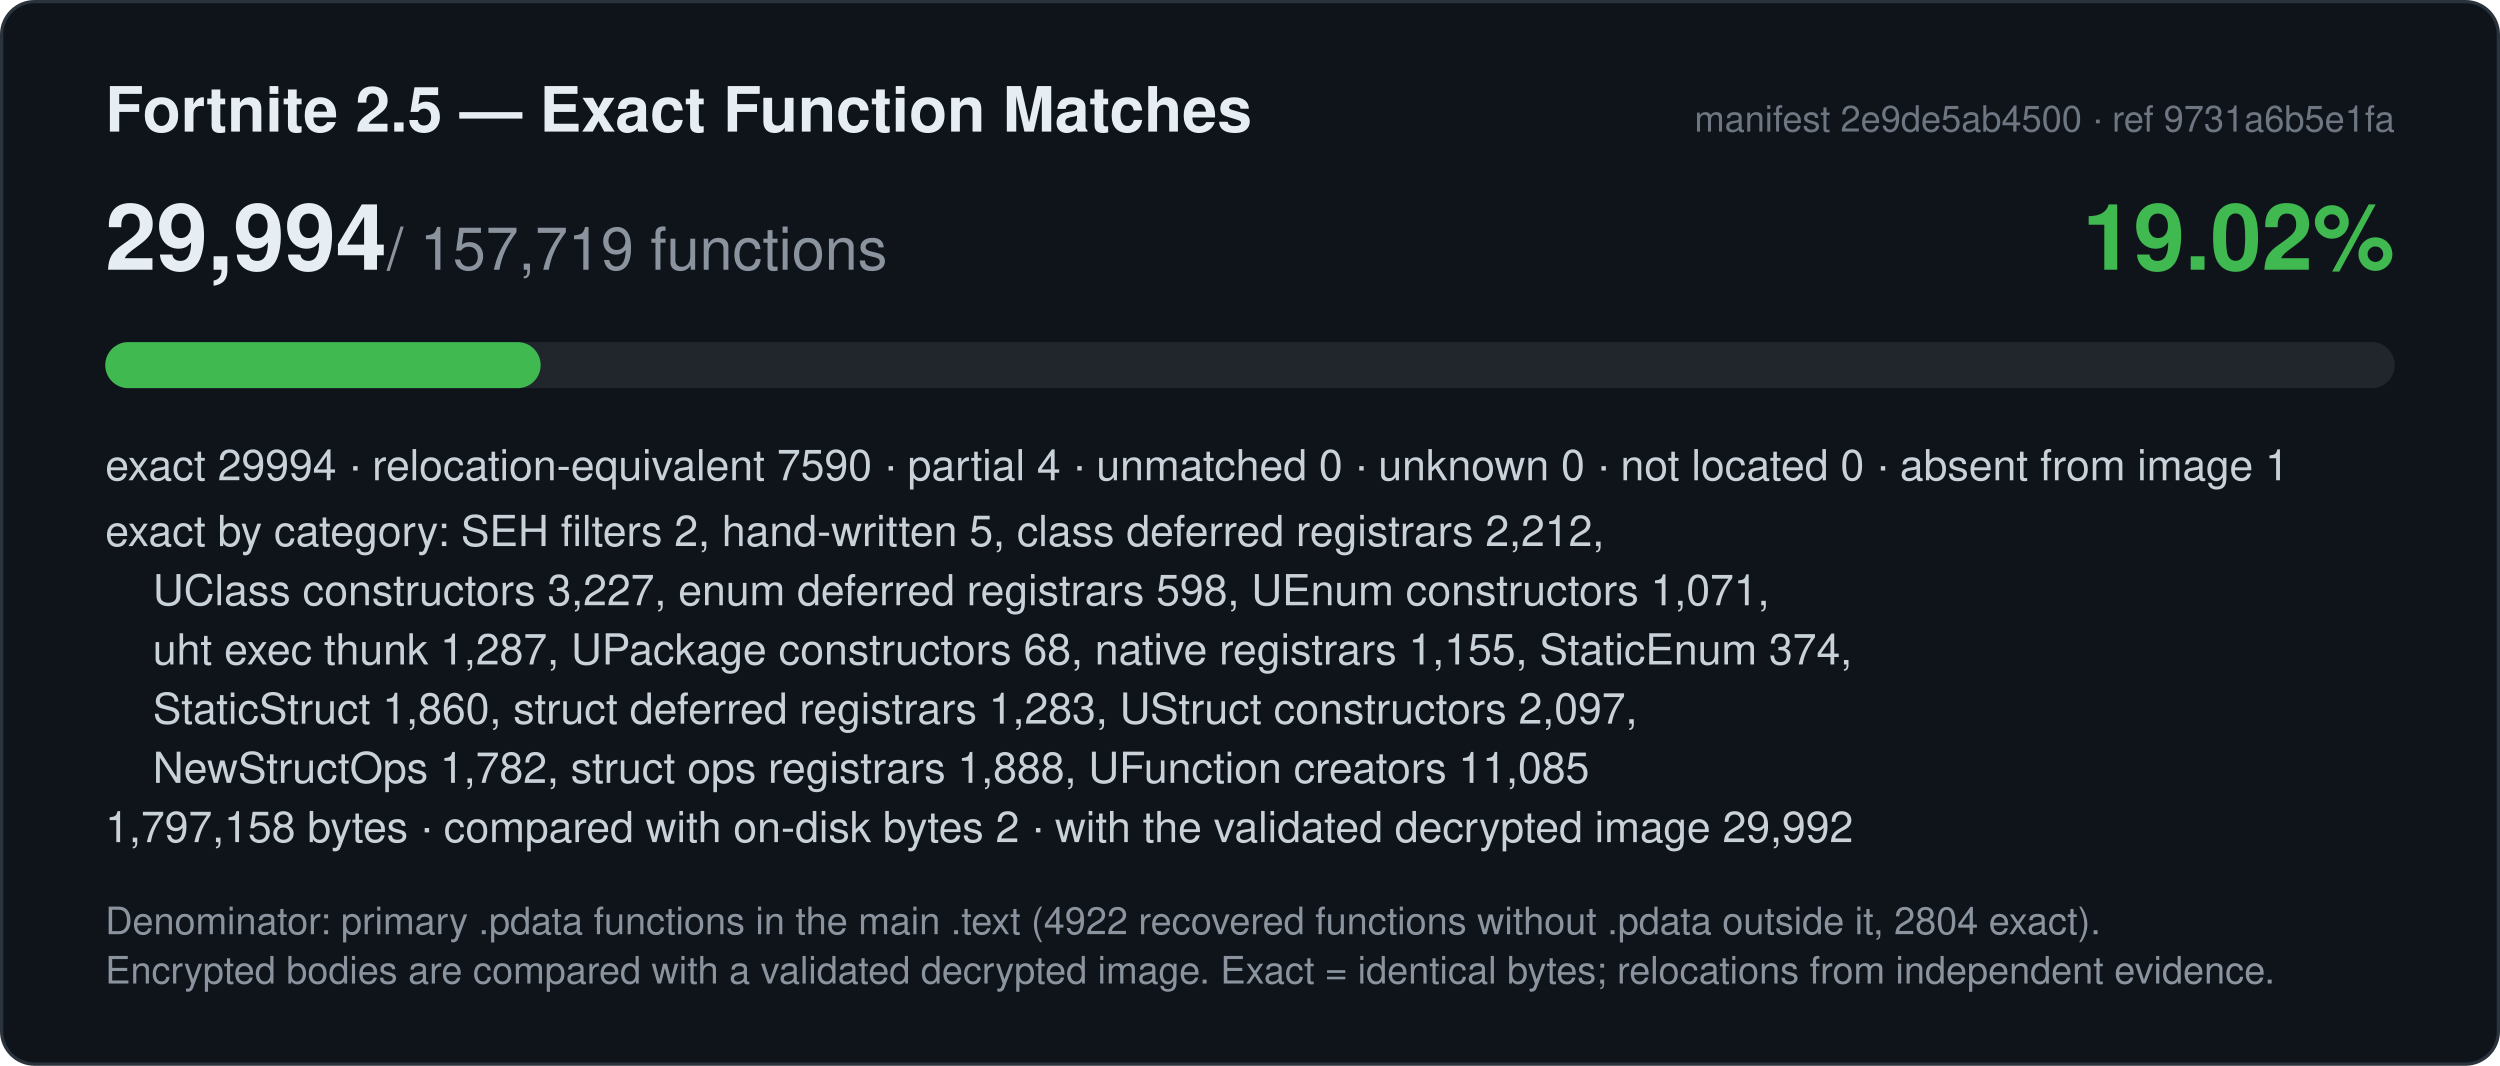
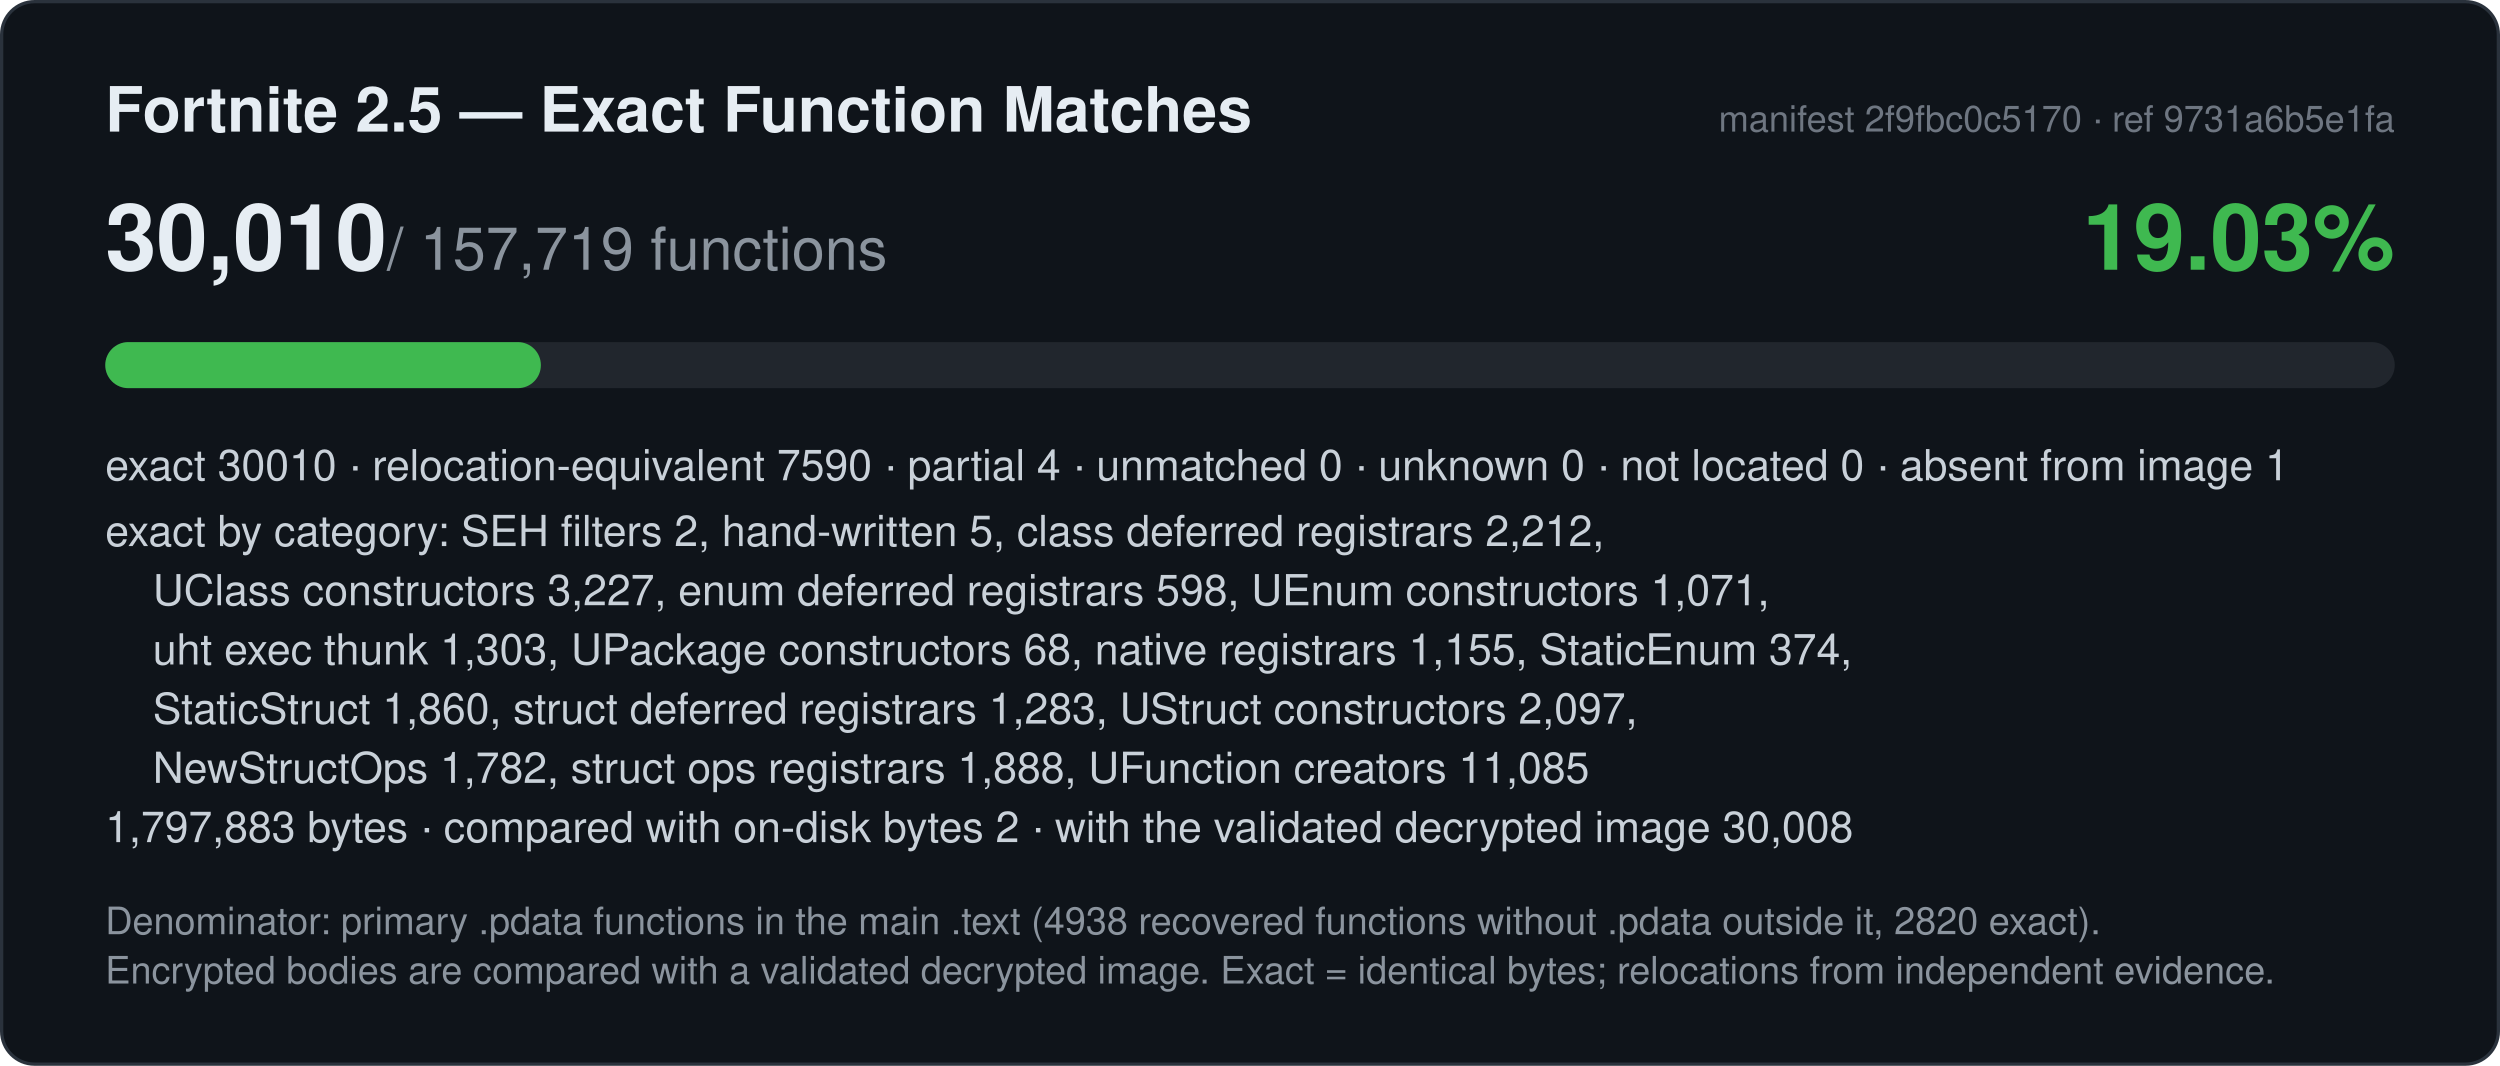
<svg xmlns="http://www.w3.org/2000/svg" width="760" height="324" viewBox="0 0 760 324" role="img" aria-labelledby="t d">
  <rect x="0.5" y="0.5" width="759" height="323" rx="10" fill="#0f141a" stroke="#2a323c" />
  <text x="32" y="40" font-family="Segoe UI, -apple-system, Helvetica, Arial, sans-serif" font-size="19" font-weight="600" fill="#e6edf3">Fortnite 2.5 — Exact Function Matches</text>
-   <text x="32" y="82" font-family="Segoe UI, -apple-system, Helvetica, Arial, sans-serif" font-size="28" font-weight="700" fill="#e6edf3">29,994<tspan font-size="18" font-weight="400" fill="#8b949e"> / 157,719 functions</tspan>
+   <text x="32" y="82" font-family="Segoe UI, -apple-system, Helvetica, Arial, sans-serif" font-size="28" font-weight="700" fill="#e6edf3">30,010<tspan font-size="18" font-weight="400" fill="#8b949e"> / 157,719 functions</tspan>
  </text>
-   <text x="728" y="82" text-anchor="end" font-family="Segoe UI, -apple-system, Helvetica, Arial, sans-serif" font-size="28" font-weight="700" fill="#3fb950">19.02%</text>
+   <text x="728" y="82" text-anchor="end" font-family="Segoe UI, -apple-system, Helvetica, Arial, sans-serif" font-size="28" font-weight="700" fill="#3fb950">19.03%</text>
  <rect x="32" y="104" width="696" height="14" rx="7" fill="#21262d" />
-   <rect x="32" y="104" width="132.361" height="14" rx="7.000" fill="#3fb950" />
-   <text x="32" y="146" font-family="Segoe UI, -apple-system, Helvetica, Arial, sans-serif" font-size="13" fill="#c9d1d9">exact 29994 · relocation-equivalent 7590 · partial 4 · unmatched 0 · unknown 0 · not located 0 · absent from image 1</text>
+   <rect x="32" y="104" width="132.431" height="14" rx="7.000" fill="#3fb950" />
+   <text x="32" y="146" font-family="Segoe UI, -apple-system, Helvetica, Arial, sans-serif" font-size="13" fill="#c9d1d9">exact 30010 · relocation-equivalent 7590 · partial 4 · unmatched 0 · unknown 0 · not located 0 · absent from image 1</text>
  <text x="32" y="166" font-family="Segoe UI, -apple-system, Helvetica, Arial, sans-serif" font-size="13" fill="#c9d1d9" xml:space="preserve">exact by category: SEH filters 2, hand-written 5, class deferred registrars 2,212,</text>
  <text x="32" y="184" font-family="Segoe UI, -apple-system, Helvetica, Arial, sans-serif" font-size="13" fill="#c9d1d9" xml:space="preserve">    UClass constructors 3,227, enum deferred registrars 598, UEnum constructors 1,071,</text>
-   <text x="32" y="202" font-family="Segoe UI, -apple-system, Helvetica, Arial, sans-serif" font-size="13" fill="#c9d1d9" xml:space="preserve">    uht exec thunk 1,287, UPackage constructors 68, native registrars 1,155, StaticEnum 374,</text>
+   <text x="32" y="202" font-family="Segoe UI, -apple-system, Helvetica, Arial, sans-serif" font-size="13" fill="#c9d1d9" xml:space="preserve">    uht exec thunk 1,303, UPackage constructors 68, native registrars 1,155, StaticEnum 374,</text>
  <text x="32" y="220" font-family="Segoe UI, -apple-system, Helvetica, Arial, sans-serif" font-size="13" fill="#c9d1d9" xml:space="preserve">    StaticStruct 1,860, struct deferred registrars 1,283, UStruct constructors 2,097,</text>
  <text x="32" y="238" font-family="Segoe UI, -apple-system, Helvetica, Arial, sans-serif" font-size="13" fill="#c9d1d9" xml:space="preserve">    NewStructOps 1,782, struct ops registrars 1,888, UFunction creators 11,085</text>
-   <text x="32" y="256" font-family="Segoe UI, -apple-system, Helvetica, Arial, sans-serif" font-size="13" fill="#c9d1d9">1,797,158 bytes · compared with on-disk bytes 2 · with the validated decrypted image 29,992</text>
-   <text x="32" y="284" font-family="Segoe UI, -apple-system, Helvetica, Arial, sans-serif" font-size="11.5" fill="#8b949e">Denominator: primary .pdata functions in the main .text (4922 recovered functions without .pdata outside it, 2804 exact).</text>
+   <text x="32" y="256" font-family="Segoe UI, -apple-system, Helvetica, Arial, sans-serif" font-size="13" fill="#c9d1d9">1,797,883 bytes · compared with on-disk bytes 2 · with the validated decrypted image 30,008</text>
+   <text x="32" y="284" font-family="Segoe UI, -apple-system, Helvetica, Arial, sans-serif" font-size="11.5" fill="#8b949e">Denominator: primary .pdata functions in the main .text (4938 recovered functions without .pdata outside it, 2820 exact).</text>
  <text x="32" y="299" font-family="Segoe UI, -apple-system, Helvetica, Arial, sans-serif" font-size="11.5" fill="#8b949e">Encrypted bodies are compared with a validated decrypted image. Exact = identical bytes; relocations from independent evidence.</text>
-   <text x="728" y="40" text-anchor="end" font-family="Segoe UI, -apple-system, Helvetica, Arial, sans-serif" font-size="11" fill="#6e7681">manifest 2e9de5ab4500 · ref 9731a6b5e1fa</text>
+   <text x="728" y="40" text-anchor="end" font-family="Segoe UI, -apple-system, Helvetica, Arial, sans-serif" font-size="11" fill="#6e7681">manifest 2f9fbc0c5170 · ref 9731a6b5e1fa</text>
</svg>
